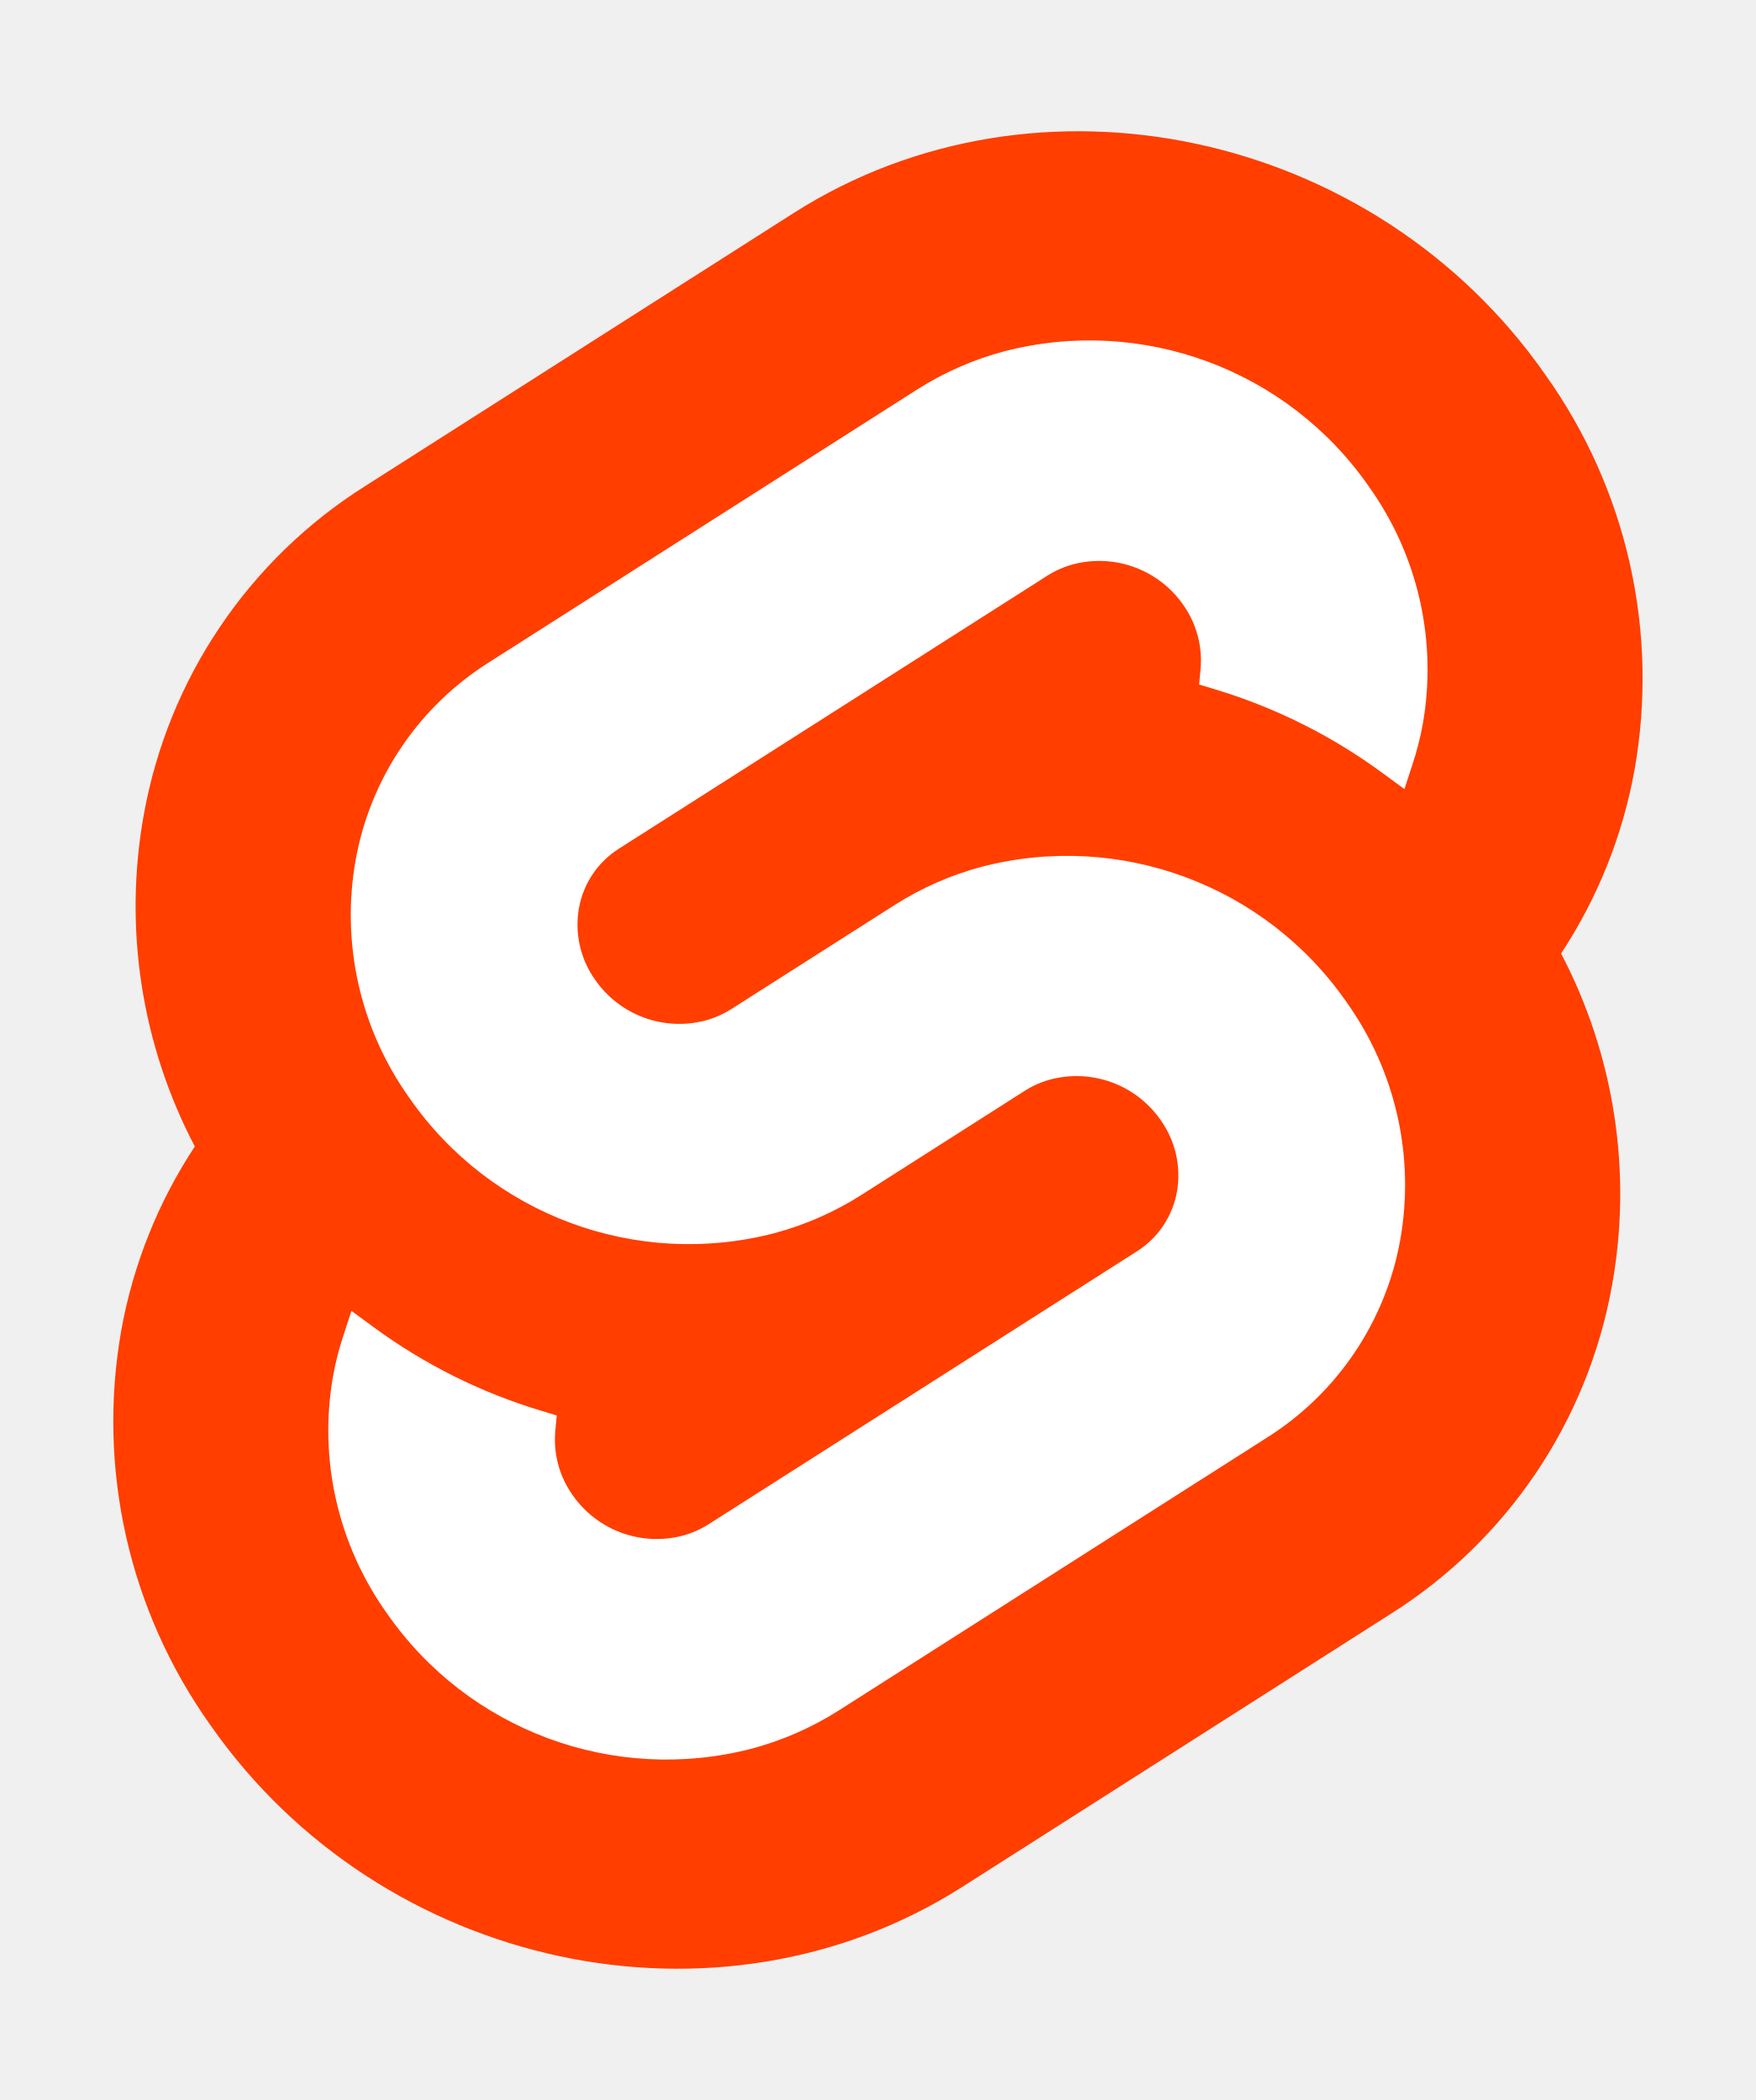
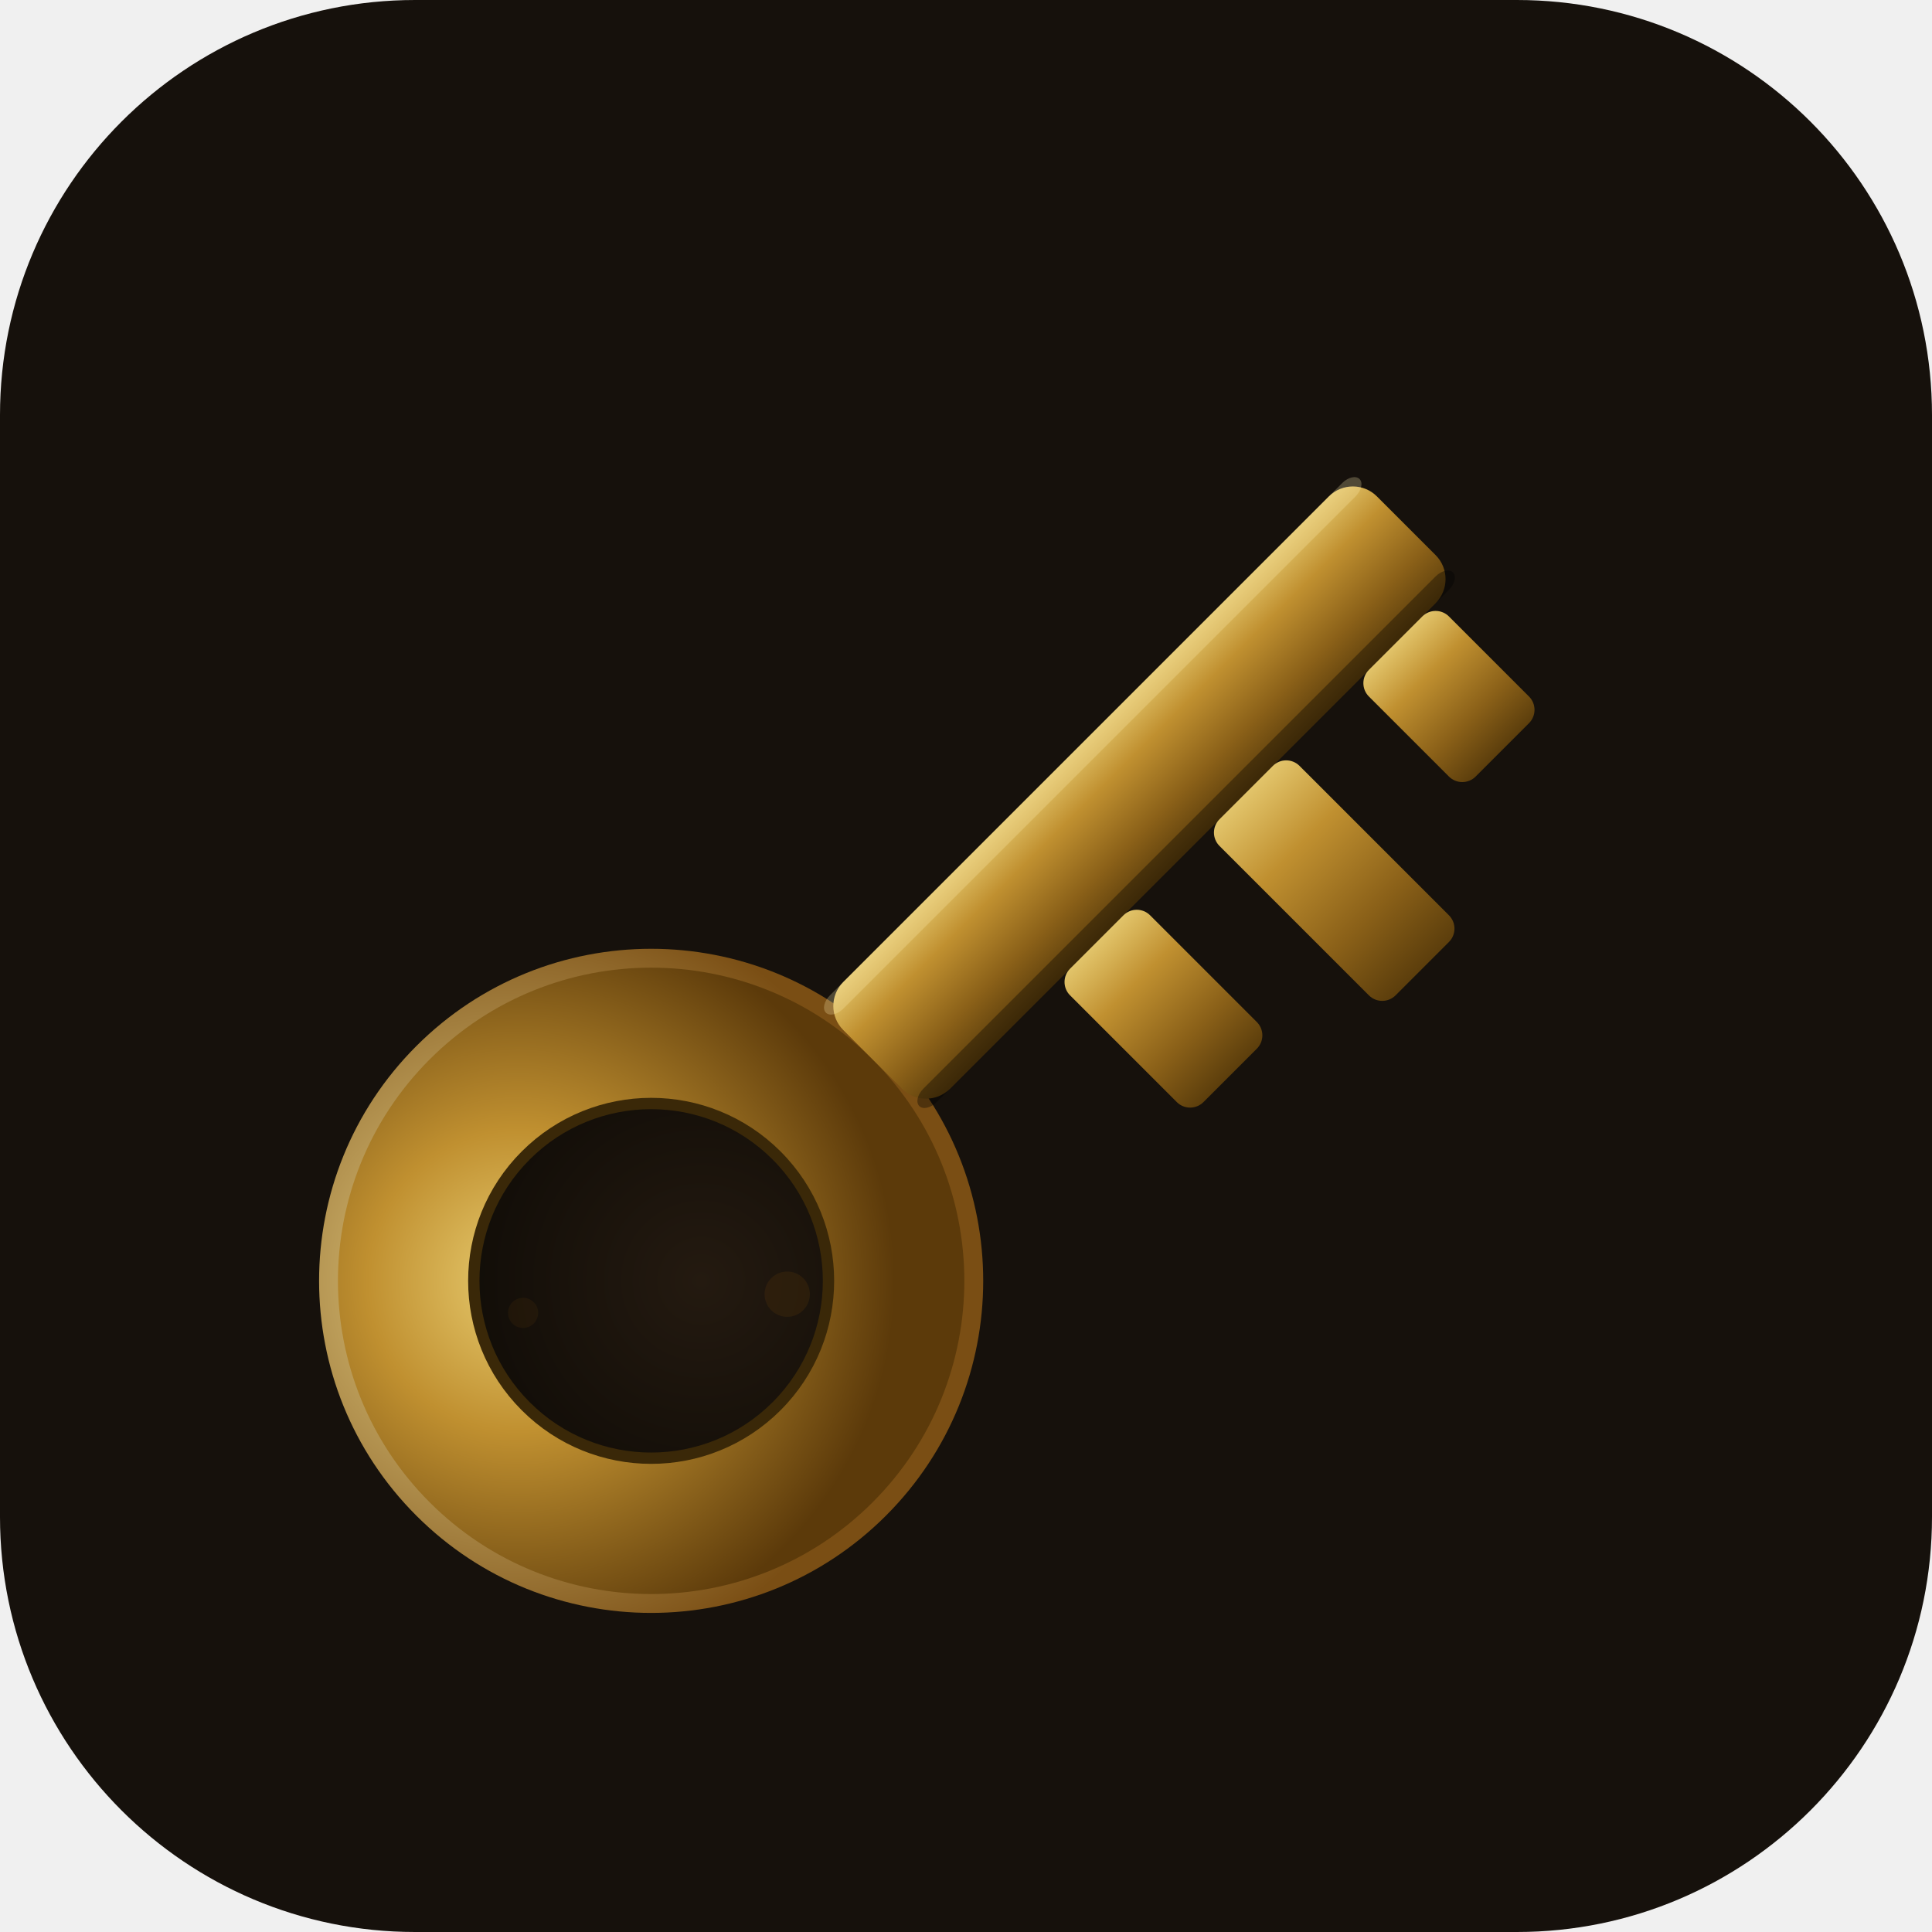
- <svg xmlns="http://www.w3.org/2000/svg" width="107" height="128" viewBox="0 0 107 128">
-   <path d="M94.157 22.819c-10.4-14.885-30.94-19.297-45.792-9.835L22.282 29.608A29.92 29.92 0 0 0 8.764 49.65a31.5 31.5 0 0 0 3.108 20.231 30 30 0 0 0-4.477 11.183 31.9 31.9 0 0 0 5.448 24.116c10.402 14.887 30.942 19.297 45.791 9.835l26.083-16.624A29.92 29.92 0 0 0 98.235 78.35a31.53 31.53 0 0 0-3.105-20.232 30 30 0 0 0 4.474-11.182 31.88 31.88 0 0 0-5.447-24.116" style="fill:#ff3e00" />
-   <path d="M45.817 106.582a20.72 20.72 0 0 1-22.237-8.243 19.17 19.17 0 0 1-3.277-14.503 18 18 0 0 1 .624-2.435l.49-1.498 1.337.981a33.6 33.6 0 0 0 10.203 5.098l.97.294-.09.968a5.85 5.85 0 0 0 1.052 3.878 6.24 6.24 0 0 0 6.695 2.485 5.8 5.8 0 0 0 1.603-.704L69.27 76.28a5.43 5.43 0 0 0 2.45-3.631 5.8 5.8 0 0 0-.987-4.371 6.24 6.24 0 0 0-6.698-2.487 5.7 5.7 0 0 0-1.6.704l-9.953 6.345a19 19 0 0 1-5.296 2.326 20.72 20.72 0 0 1-22.237-8.243 19.17 19.17 0 0 1-3.277-14.502 17.99 17.99 0 0 1 8.13-12.052l26.081-16.623a19 19 0 0 1 5.3-2.329 20.72 20.72 0 0 1 22.237 8.243 19.17 19.17 0 0 1 3.277 14.503 18 18 0 0 1-.624 2.435l-.49 1.498-1.337-.98a33.6 33.6 0 0 0-10.203-5.1l-.97-.294.09-.968a5.86 5.86 0 0 0-1.052-3.878 6.24 6.24 0 0 0-6.696-2.485 5.8 5.8 0 0 0-1.602.704L37.73 51.72a5.42 5.42 0 0 0-2.449 3.63 5.79 5.79 0 0 0 .986 4.372 6.24 6.24 0 0 0 6.698 2.486 5.8 5.8 0 0 0 1.602-.704l9.952-6.342a19 19 0 0 1 5.295-2.328 20.72 20.72 0 0 1 22.237 8.242 19.17 19.17 0 0 1 3.277 14.503 18 18 0 0 1-8.13 12.053l-26.081 16.622a19 19 0 0 1-5.3 2.328" style="fill:#fff" />
+ <svg xmlns="http://www.w3.org/2000/svg" viewBox="0 0 512 512">
+   <defs>
+     <linearGradient id="shaft" x1="0%" y1="0%" x2="0%" y2="100%">
+       <stop offset="0%" stop-color="#E2C46A" />
+       <stop offset="30%" stop-color="#C09030" />
+       <stop offset="70%" stop-color="#8A6018" />
+       <stop offset="100%" stop-color="#5C3E0C" />
+     </linearGradient>
+     <radialGradient id="bow" cx="35%" cy="35%" r="60%">
+       <stop offset="0%" stop-color="#E8CC70" />
+       <stop offset="40%" stop-color="#C09030" />
+       <stop offset="100%" stop-color="#5C3A0A" />
+     </radialGradient>
+     <radialGradient id="bowrim" cx="35%" cy="35%" r="60%">
+       <stop offset="0%" stop-color="#F0DC90" />
+       <stop offset="100%" stop-color="#7A4E14" />
+     </radialGradient>
+     <radialGradient id="hole" cx="60%" cy="60%" r="70%">
+       <stop offset="0%" stop-color="#241a10" />
+       <stop offset="100%" stop-color="#100c07" />
+     </radialGradient>
+   </defs>
+   <rect width="512" height="512" rx="110" fill="#16110c" />
+   <g transform="translate(256,256) rotate(-45)">
+     <circle cx="-118" cy="0" r="88" fill="url(#bowrim)" />
+     <circle cx="-118" cy="0" r="83" fill="url(#bow)" />
+     <circle cx="-118" cy="0" r="47" fill="url(#hole)" />
+     <circle cx="-118" cy="0" r="47" fill="none" stroke="#3a2808" stroke-width="3" />
+     <rect x="-35" y="-20" width="200" height="40" rx="9" fill="url(#shaft)" />
+     <rect x="-35" y="-20" width="200" height="5" rx="4" fill="rgba(255,240,180,0.25)" />
+     <rect x="-35" y="15" width="200" height="5" rx="4" fill="rgba(0,0,0,0.35)" />
+     <rect x="14" y="20" width="30" height="50" rx="5" fill="url(#shaft)" />
+     <rect x="70" y="20" width="30" height="66" rx="5" fill="url(#shaft)" />
+     <rect x="126" y="20" width="30" height="40" rx="5" fill="url(#shaft)" />
+     <circle cx="-95" cy="28" r="6" fill="rgba(80,50,10,0.3)" />
+     <circle cx="-148" cy="-18" r="4" fill="rgba(80,50,10,0.2)" />
+   </g>
</svg>
